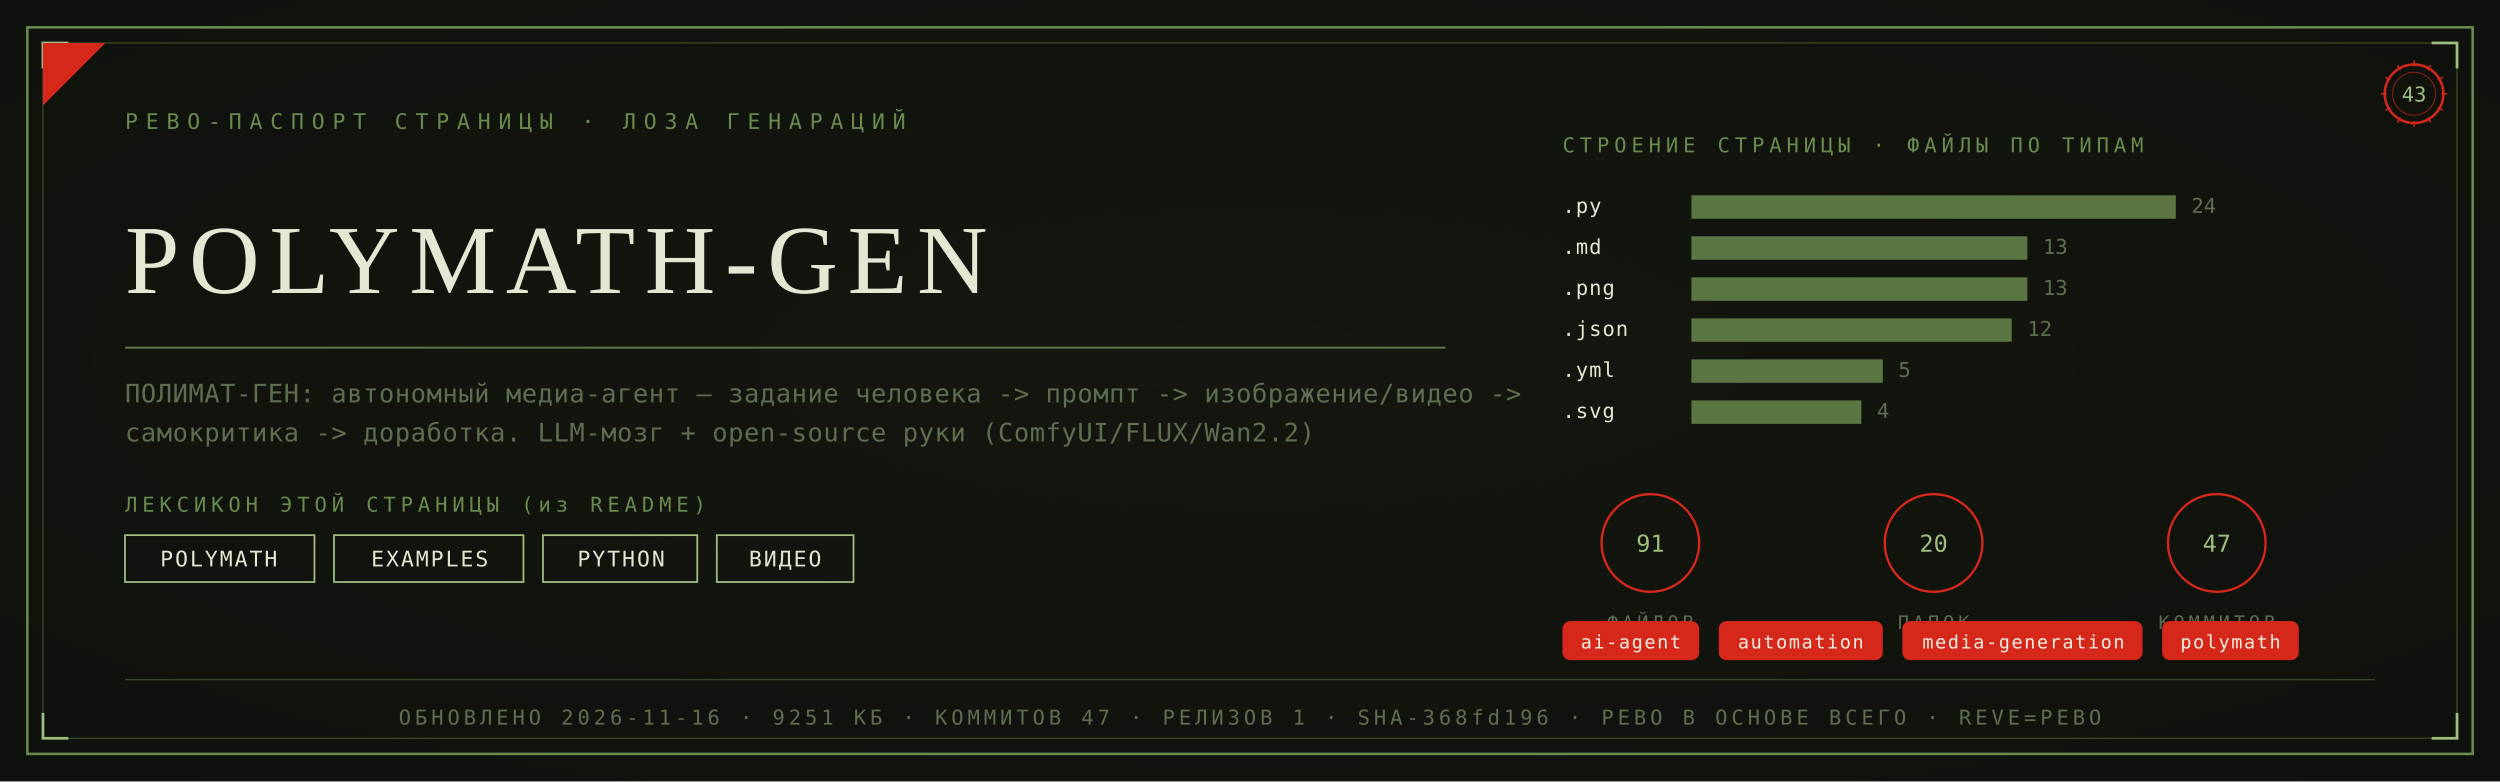
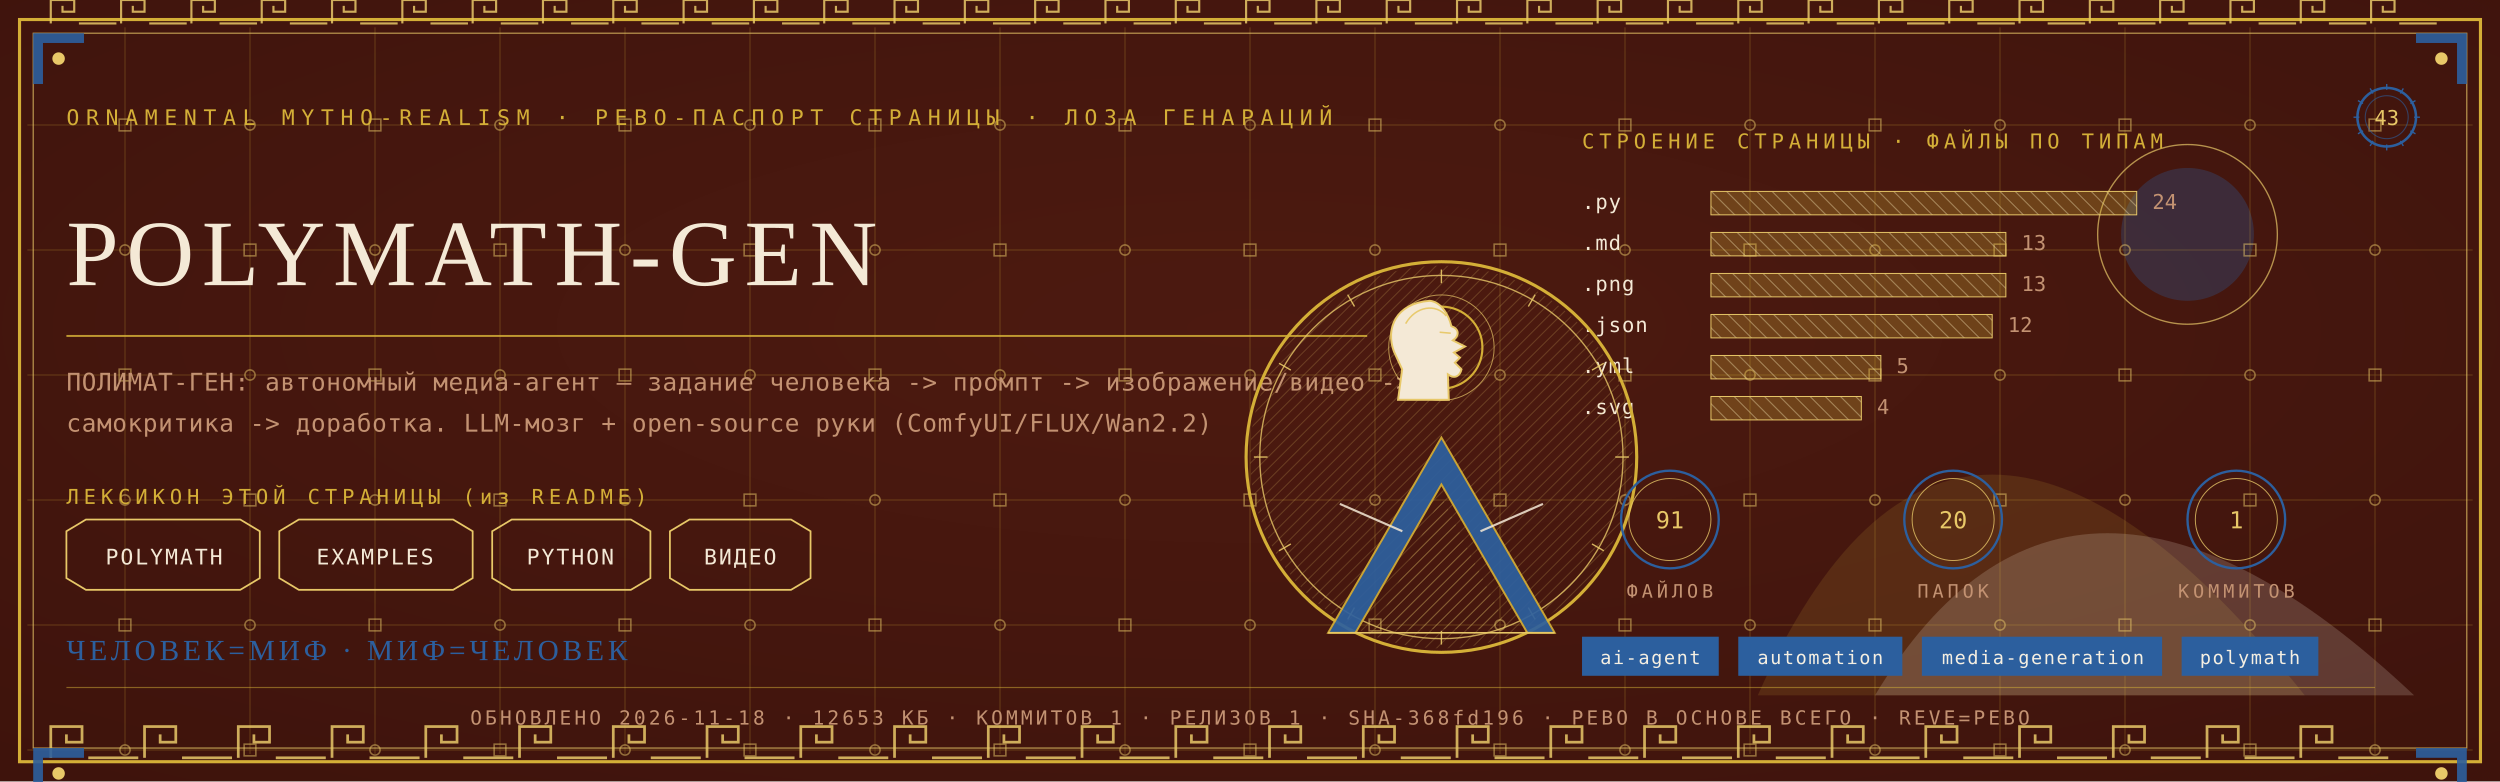
<svg xmlns="http://www.w3.org/2000/svg" viewBox="0 0 1280 400" width="1280" height="400">
  <defs>
-     <radialGradient id="rp43" cx="0.5" cy="0.46" r="1.05">
-       <stop offset="0" stop-color="#14180F" />
-       <stop offset="1" stop-color="#0C0E0A" />
+     <radialGradient id="rp43" cx="0.5" cy="0.42" r="1.1">
+       <stop offset="0" stop-color="#4E1A10" />
+       <stop offset="1" stop-color="#38100A" />
    </radialGradient>
+     <pattern id="hatchm" width="4.2" height="4.2" patternUnits="userSpaceOnUse" patternTransform="rotate(45)">
+       <rect width="4.2" height="4.2" fill="none" />
+       <line x1="0" y1="0" x2="0" y2="4.2" stroke="#E8C868" stroke-width="0.5" />
+     </pattern>
+     <pattern id="hatchv" width="5.5" height="5.5" patternUnits="userSpaceOnUse" patternTransform="rotate(-45)">
+       <rect width="5.5" height="5.5" fill="none" />
+       <line x1="0" y1="0" x2="0" y2="5.5" stroke="#F4E9D6" stroke-width="0.5" />
+     </pattern>
  </defs>
-   <rect width="1280" height="400" fill="#0C0E0A" />
-   <rect width="1280" height="400" fill="url(#rp43)" opacity="0.92" />
-   <rect x="14" y="14" width="1252" height="372" fill="none" stroke="#6A8B4E" stroke-width="1.3" />
-   <rect x="22" y="22" width="1236" height="356" fill="none" stroke="#6A8B4E" stroke-width="0.55" opacity="0.55" />
-   <path d="M 22 35 L 22 22 L 35 22" fill="none" stroke="#9FBF7F" stroke-width="1.4" />
-   <path d="M 1258 35 L 1258 22 L 1245 22" fill="none" stroke="#9FBF7F" stroke-width="1.4" />
-   <path d="M 22 365 L 22 378 L 35 378" fill="none" stroke="#9FBF7F" stroke-width="1.4" />
-   <path d="M 1258 365 L 1258 378 L 1245 378" fill="none" stroke="#9FBF7F" stroke-width="1.4" />
-   <path d="M 22 54 L 22 22 L 54 22 Z" fill="#D5281B" />
-   <text x="64" y="66" font-family="'Cascadia Mono', ui-monospace, Consolas, monospace" font-size="11" fill="#6A8B4E" letter-spacing="4">РЕВО-ПАСПОРТ СТРАНИЦЫ · ЛОЗА ГЕНАРАЦИЙ</text>
-   <g transform="translate(1236,48)">
-     <circle r="15" fill="none" stroke="#D5281B" stroke-width="1.3" />
-     <circle r="11" fill="none" stroke="#D5281B" stroke-width="0.55" opacity="0.6" />
-     <text y="4" text-anchor="middle" font-family="'Cascadia Mono', ui-monospace, Consolas, monospace" font-size="10.5" fill="#9FBF7F">43</text>
-     <g stroke="#D5281B" stroke-width="0.7">
+   <rect width="1280" height="400" fill="#38100A" />
+   <rect width="1280" height="400" fill="url(#rp43)" opacity="0.94" />
+   <path d="M 900 356 Q 1000 130 1180 356 Z" fill="#D4AF37" opacity="0.14" />
+   <path d="M 960 356 Q 1060 190 1236 356 Z" fill="#F4E9D6" opacity="0.18" />
+   <circle cx="1120" cy="120" r="34" fill="#2C5F9E" opacity="0.30" />
+   <circle cx="1120" cy="120" r="46" fill="none" stroke="#E8C868" stroke-width="0.7" opacity="0.7" />
+   <g stroke="#D4AF37" stroke-width="0.45" opacity="0.30">
+     <line x1="64" y1="14" x2="64" y2="386" />
+     <line x1="128" y1="14" x2="128" y2="386" />
+     <line x1="192" y1="14" x2="192" y2="386" />
+     <line x1="256" y1="14" x2="256" y2="386" />
+     <line x1="320" y1="14" x2="320" y2="386" />
+     <line x1="384" y1="14" x2="384" y2="386" />
+     <line x1="448" y1="14" x2="448" y2="386" />
+     <line x1="512" y1="14" x2="512" y2="386" />
+     <line x1="576" y1="14" x2="576" y2="386" />
+     <line x1="640" y1="14" x2="640" y2="386" />
+     <line x1="704" y1="14" x2="704" y2="386" />
+     <line x1="768" y1="14" x2="768" y2="386" />
+     <line x1="832" y1="14" x2="832" y2="386" />
+     <line x1="896" y1="14" x2="896" y2="386" />
+     <line x1="960" y1="14" x2="960" y2="386" />
+     <line x1="1024" y1="14" x2="1024" y2="386" />
+     <line x1="1088" y1="14" x2="1088" y2="386" />
+     <line x1="1152" y1="14" x2="1152" y2="386" />
+     <line x1="1216" y1="14" x2="1216" y2="386" />
+     <line x1="14" y1="64" x2="1266" y2="64" />
+     <line x1="14" y1="128" x2="1266" y2="128" />
+     <line x1="14" y1="192" x2="1266" y2="192" />
+     <line x1="14" y1="256" x2="1266" y2="256" />
+     <line x1="14" y1="320" x2="1266" y2="320" />
+     <line x1="14" y1="384" x2="1266" y2="384" />
+   </g>
+   <g fill="none" stroke="#E8C868" stroke-width="0.8" opacity="0.5">
+     <rect x="61" y="61" width="6" height="6" />
+     <circle cx="64" cy="128" r="2.6" />
+     <rect x="61" y="189" width="6" height="6" />
+     <circle cx="64" cy="256" r="2.6" />
+     <rect x="61" y="317" width="6" height="6" />
+     <circle cx="64" cy="384" r="2.6" />
+     <circle cx="128" cy="64" r="2.6" />
+     <rect x="125" y="125" width="6" height="6" />
+     <circle cx="128" cy="192" r="2.6" />
+     <rect x="125" y="253" width="6" height="6" />
+     <circle cx="128" cy="320" r="2.6" />
+     <rect x="125" y="381" width="6" height="6" />
+     <rect x="189" y="61" width="6" height="6" />
+     <circle cx="192" cy="128" r="2.6" />
+     <rect x="189" y="189" width="6" height="6" />
+     <circle cx="192" cy="256" r="2.6" />
+     <rect x="189" y="317" width="6" height="6" />
+     <circle cx="192" cy="384" r="2.6" />
+     <circle cx="256" cy="64" r="2.6" />
+     <rect x="253" y="125" width="6" height="6" />
+     <circle cx="256" cy="192" r="2.6" />
+     <rect x="253" y="253" width="6" height="6" />
+     <circle cx="256" cy="320" r="2.6" />
+     <rect x="253" y="381" width="6" height="6" />
+     <rect x="317" y="61" width="6" height="6" />
+     <circle cx="320" cy="128" r="2.6" />
+     <rect x="317" y="189" width="6" height="6" />
+     <circle cx="320" cy="256" r="2.6" />
+     <rect x="317" y="317" width="6" height="6" />
+     <circle cx="320" cy="384" r="2.6" />
+     <circle cx="384" cy="64" r="2.6" />
+     <rect x="381" y="125" width="6" height="6" />
+     <circle cx="384" cy="192" r="2.6" />
+     <rect x="381" y="253" width="6" height="6" />
+     <circle cx="384" cy="320" r="2.6" />
+     <rect x="381" y="381" width="6" height="6" />
+     <rect x="445" y="61" width="6" height="6" />
+     <circle cx="448" cy="128" r="2.6" />
+     <rect x="445" y="189" width="6" height="6" />
+     <circle cx="448" cy="256" r="2.6" />
+     <rect x="445" y="317" width="6" height="6" />
+     <circle cx="448" cy="384" r="2.6" />
+     <circle cx="512" cy="64" r="2.6" />
+     <rect x="509" y="125" width="6" height="6" />
+     <circle cx="512" cy="192" r="2.6" />
+     <rect x="509" y="253" width="6" height="6" />
+     <circle cx="512" cy="320" r="2.6" />
+     <rect x="509" y="381" width="6" height="6" />
+     <rect x="573" y="61" width="6" height="6" />
+     <circle cx="576" cy="128" r="2.6" />
+     <rect x="573" y="189" width="6" height="6" />
+     <circle cx="576" cy="256" r="2.6" />
+     <rect x="573" y="317" width="6" height="6" />
+     <circle cx="576" cy="384" r="2.6" />
+     <circle cx="640" cy="64" r="2.6" />
+     <rect x="637" y="125" width="6" height="6" />
+     <circle cx="640" cy="192" r="2.6" />
+     <rect x="637" y="253" width="6" height="6" />
+     <circle cx="640" cy="320" r="2.6" />
+     <rect x="637" y="381" width="6" height="6" />
+     <rect x="701" y="61" width="6" height="6" />
+     <circle cx="704" cy="128" r="2.6" />
+     <rect x="701" y="189" width="6" height="6" />
+     <circle cx="704" cy="256" r="2.6" />
+     <rect x="701" y="317" width="6" height="6" />
+     <circle cx="704" cy="384" r="2.6" />
+     <circle cx="768" cy="64" r="2.6" />
+     <rect x="765" y="125" width="6" height="6" />
+     <circle cx="768" cy="192" r="2.6" />
+     <rect x="765" y="253" width="6" height="6" />
+     <circle cx="768" cy="320" r="2.6" />
+     <rect x="765" y="381" width="6" height="6" />
+     <rect x="829" y="61" width="6" height="6" />
+     <circle cx="832" cy="128" r="2.6" />
+     <rect x="829" y="189" width="6" height="6" />
+     <circle cx="832" cy="256" r="2.6" />
+     <rect x="829" y="317" width="6" height="6" />
+     <circle cx="832" cy="384" r="2.6" />
+     <circle cx="896" cy="64" r="2.6" />
+     <rect x="893" y="125" width="6" height="6" />
+     <circle cx="896" cy="192" r="2.6" />
+     <rect x="893" y="253" width="6" height="6" />
+     <circle cx="896" cy="320" r="2.6" />
+     <rect x="893" y="381" width="6" height="6" />
+     <rect x="957" y="61" width="6" height="6" />
+     <circle cx="960" cy="128" r="2.6" />
+     <rect x="957" y="189" width="6" height="6" />
+     <circle cx="960" cy="256" r="2.6" />
+     <rect x="957" y="317" width="6" height="6" />
+     <circle cx="960" cy="384" r="2.6" />
+     <circle cx="1024" cy="64" r="2.6" />
+     <rect x="1021" y="125" width="6" height="6" />
+     <circle cx="1024" cy="192" r="2.6" />
+     <rect x="1021" y="253" width="6" height="6" />
+     <circle cx="1024" cy="320" r="2.6" />
+     <rect x="1021" y="381" width="6" height="6" />
+     <rect x="1085" y="61" width="6" height="6" />
+     <circle cx="1088" cy="128" r="2.6" />
+     <rect x="1085" y="189" width="6" height="6" />
+     <circle cx="1088" cy="256" r="2.6" />
+     <rect x="1085" y="317" width="6" height="6" />
+     <circle cx="1088" cy="384" r="2.6" />
+     <circle cx="1152" cy="64" r="2.6" />
+     <rect x="1149" y="125" width="6" height="6" />
+     <circle cx="1152" cy="192" r="2.6" />
+     <rect x="1149" y="253" width="6" height="6" />
+     <circle cx="1152" cy="320" r="2.6" />
+     <rect x="1149" y="381" width="6" height="6" />
+     <rect x="1213" y="61" width="6" height="6" />
+     <circle cx="1216" cy="128" r="2.6" />
+     <rect x="1213" y="189" width="6" height="6" />
+     <circle cx="1216" cy="256" r="2.6" />
+     <rect x="1213" y="317" width="6" height="6" />
+     <circle cx="1216" cy="384" r="2.6" />
+   </g>
+   <rect x="10" y="10" width="1260" height="380" fill="none" stroke="#D4AF37" stroke-width="1.6" />
+   <rect x="17" y="17" width="1246" height="366" fill="none" stroke="#E8C868" stroke-width="0.6" opacity="0.75" />
+   <g fill="none" stroke="#E8C868" stroke-width="1.4" opacity="0.85">
+     <path d="M 26 388 L 26 372 L 42 372 L 42 380.0 L 34.0 380.0 L 34.0 376.0" />
+     <line x1="45.2" y1="388" x2="70.8" y2="388" />
+     <path d="M 74 388 L 74 372 L 90 372 L 90 380.0 L 82.0 380.0 L 82.0 376.0" />
+     <line x1="93.2" y1="388" x2="118.8" y2="388" />
+     <path d="M 122 388 L 122 372 L 138 372 L 138 380.0 L 130.0 380.0 L 130.0 376.0" />
+     <line x1="141.2" y1="388" x2="166.8" y2="388" />
+     <path d="M 170 388 L 170 372 L 186 372 L 186 380.0 L 178.0 380.0 L 178.0 376.0" />
+     <line x1="189.2" y1="388" x2="214.8" y2="388" />
+     <path d="M 218 388 L 218 372 L 234 372 L 234 380.0 L 226.0 380.0 L 226.0 376.0" />
+     <line x1="237.2" y1="388" x2="262.8" y2="388" />
+     <path d="M 266 388 L 266 372 L 282 372 L 282 380.0 L 274.0 380.0 L 274.0 376.0" />
+     <line x1="285.2" y1="388" x2="310.8" y2="388" />
+     <path d="M 314 388 L 314 372 L 330 372 L 330 380.0 L 322.0 380.0 L 322.0 376.0" />
+     <line x1="333.2" y1="388" x2="358.8" y2="388" />
+     <path d="M 362 388 L 362 372 L 378 372 L 378 380.0 L 370.0 380.0 L 370.0 376.0" />
+     <line x1="381.2" y1="388" x2="406.8" y2="388" />
+     <path d="M 410 388 L 410 372 L 426 372 L 426 380.0 L 418.0 380.0 L 418.0 376.0" />
+     <line x1="429.2" y1="388" x2="454.8" y2="388" />
+     <path d="M 458 388 L 458 372 L 474 372 L 474 380.0 L 466.0 380.0 L 466.0 376.0" />
+     <line x1="477.2" y1="388" x2="502.8" y2="388" />
+     <path d="M 506 388 L 506 372 L 522 372 L 522 380.0 L 514.0 380.0 L 514.0 376.0" />
+     <line x1="525.2" y1="388" x2="550.8" y2="388" />
+     <path d="M 554 388 L 554 372 L 570 372 L 570 380.0 L 562.0 380.0 L 562.0 376.0" />
+     <line x1="573.2" y1="388" x2="598.8" y2="388" />
+     <path d="M 602 388 L 602 372 L 618 372 L 618 380.0 L 610.0 380.0 L 610.0 376.0" />
+     <line x1="621.2" y1="388" x2="646.8" y2="388" />
+     <path d="M 650 388 L 650 372 L 666 372 L 666 380.0 L 658.0 380.0 L 658.0 376.0" />
+     <line x1="669.2" y1="388" x2="694.8" y2="388" />
+     <path d="M 698 388 L 698 372 L 714 372 L 714 380.0 L 706.0 380.0 L 706.0 376.0" />
+     <line x1="717.2" y1="388" x2="742.8" y2="388" />
+     <path d="M 746 388 L 746 372 L 762 372 L 762 380.0 L 754.0 380.0 L 754.0 376.0" />
+     <line x1="765.2" y1="388" x2="790.8" y2="388" />
+     <path d="M 794 388 L 794 372 L 810 372 L 810 380.0 L 802.0 380.0 L 802.0 376.0" />
+     <line x1="813.2" y1="388" x2="838.8" y2="388" />
+     <path d="M 842 388 L 842 372 L 858 372 L 858 380.0 L 850.0 380.0 L 850.0 376.0" />
+     <line x1="861.2" y1="388" x2="886.8" y2="388" />
+     <path d="M 890 388 L 890 372 L 906 372 L 906 380.0 L 898.0 380.0 L 898.0 376.0" />
+     <line x1="909.2" y1="388" x2="934.8" y2="388" />
+     <path d="M 938 388 L 938 372 L 954 372 L 954 380.0 L 946.0 380.0 L 946.0 376.0" />
+     <line x1="957.2" y1="388" x2="982.8" y2="388" />
+     <path d="M 986 388 L 986 372 L 1002 372 L 1002 380.0 L 994.0 380.0 L 994.0 376.0" />
+     <line x1="1005.2" y1="388" x2="1030.8" y2="388" />
+     <path d="M 1034 388 L 1034 372 L 1050 372 L 1050 380.0 L 1042.0 380.0 L 1042.0 376.0" />
+     <line x1="1053.2" y1="388" x2="1078.8" y2="388" />
+     <path d="M 1082 388 L 1082 372 L 1098 372 L 1098 380.0 L 1090.0 380.0 L 1090.0 376.0" />
+     <line x1="1101.2" y1="388" x2="1126.8" y2="388" />
+     <path d="M 1130 388 L 1130 372 L 1146 372 L 1146 380.0 L 1138.0 380.0 L 1138.0 376.0" />
+     <line x1="1149.2" y1="388" x2="1174.8" y2="388" />
+     <path d="M 1178 388 L 1178 372 L 1194 372 L 1194 380.0 L 1186.0 380.0 L 1186.0 376.0" />
+     <line x1="1197.2" y1="388" x2="1222.8" y2="388" />
+   </g>
+   <g fill="none" stroke="#E8C868" stroke-width="1.1" opacity="0.85">
+     <path d="M 26 12 L 26 0 L 38 0 L 38 6.0 L 32.0 6.0 L 32.0 3.0" />
+     <line x1="40.4" y1="12" x2="59.6" y2="12" />
+     <path d="M 62 12 L 62 0 L 74 0 L 74 6.0 L 68.0 6.0 L 68.0 3.0" />
+     <line x1="76.4" y1="12" x2="95.6" y2="12" />
+     <path d="M 98 12 L 98 0 L 110 0 L 110 6.0 L 104.0 6.0 L 104.0 3.0" />
+     <line x1="112.4" y1="12" x2="131.6" y2="12" />
+     <path d="M 134 12 L 134 0 L 146 0 L 146 6.0 L 140.0 6.0 L 140.0 3.0" />
+     <line x1="148.4" y1="12" x2="167.6" y2="12" />
+     <path d="M 170 12 L 170 0 L 182 0 L 182 6.0 L 176.0 6.0 L 176.0 3.0" />
+     <line x1="184.4" y1="12" x2="203.6" y2="12" />
+     <path d="M 206 12 L 206 0 L 218 0 L 218 6.0 L 212.0 6.0 L 212.0 3.0" />
+     <line x1="220.4" y1="12" x2="239.6" y2="12" />
+     <path d="M 242 12 L 242 0 L 254 0 L 254 6.0 L 248.0 6.0 L 248.0 3.0" />
+     <line x1="256.4" y1="12" x2="275.6" y2="12" />
+     <path d="M 278 12 L 278 0 L 290 0 L 290 6.0 L 284.0 6.0 L 284.0 3.0" />
+     <line x1="292.4" y1="12" x2="311.6" y2="12" />
+     <path d="M 314 12 L 314 0 L 326 0 L 326 6.0 L 320.0 6.0 L 320.0 3.0" />
+     <line x1="328.4" y1="12" x2="347.6" y2="12" />
+     <path d="M 350 12 L 350 0 L 362 0 L 362 6.0 L 356.0 6.0 L 356.0 3.0" />
+     <line x1="364.4" y1="12" x2="383.6" y2="12" />
+     <path d="M 386 12 L 386 0 L 398 0 L 398 6.0 L 392.0 6.0 L 392.0 3.0" />
+     <line x1="400.4" y1="12" x2="419.6" y2="12" />
+     <path d="M 422 12 L 422 0 L 434 0 L 434 6.0 L 428.0 6.0 L 428.0 3.0" />
+     <line x1="436.4" y1="12" x2="455.6" y2="12" />
+     <path d="M 458 12 L 458 0 L 470 0 L 470 6.0 L 464.0 6.0 L 464.0 3.0" />
+     <line x1="472.4" y1="12" x2="491.6" y2="12" />
+     <path d="M 494 12 L 494 0 L 506 0 L 506 6.0 L 500.0 6.0 L 500.0 3.0" />
+     <line x1="508.4" y1="12" x2="527.6" y2="12" />
+     <path d="M 530 12 L 530 0 L 542 0 L 542 6.0 L 536.0 6.0 L 536.0 3.0" />
+     <line x1="544.4" y1="12" x2="563.6" y2="12" />
+     <path d="M 566 12 L 566 0 L 578 0 L 578 6.0 L 572.0 6.0 L 572.0 3.0" />
+     <line x1="580.4" y1="12" x2="599.6" y2="12" />
+     <path d="M 602 12 L 602 0 L 614 0 L 614 6.0 L 608.0 6.0 L 608.0 3.0" />
+     <line x1="616.4" y1="12" x2="635.6" y2="12" />
+     <path d="M 638 12 L 638 0 L 650 0 L 650 6.0 L 644.0 6.0 L 644.0 3.0" />
+     <line x1="652.4" y1="12" x2="671.6" y2="12" />
+     <path d="M 674 12 L 674 0 L 686 0 L 686 6.0 L 680.0 6.0 L 680.0 3.0" />
+     <line x1="688.4" y1="12" x2="707.6" y2="12" />
+     <path d="M 710 12 L 710 0 L 722 0 L 722 6.0 L 716.0 6.0 L 716.0 3.0" />
+     <line x1="724.4" y1="12" x2="743.6" y2="12" />
+     <path d="M 746 12 L 746 0 L 758 0 L 758 6.0 L 752.0 6.0 L 752.0 3.0" />
+     <line x1="760.4" y1="12" x2="779.6" y2="12" />
+     <path d="M 782 12 L 782 0 L 794 0 L 794 6.0 L 788.0 6.0 L 788.0 3.0" />
+     <line x1="796.4" y1="12" x2="815.6" y2="12" />
+     <path d="M 818 12 L 818 0 L 830 0 L 830 6.0 L 824.0 6.0 L 824.0 3.0" />
+     <line x1="832.4" y1="12" x2="851.6" y2="12" />
+     <path d="M 854 12 L 854 0 L 866 0 L 866 6.0 L 860.0 6.0 L 860.0 3.0" />
+     <line x1="868.4" y1="12" x2="887.6" y2="12" />
+     <path d="M 890 12 L 890 0 L 902 0 L 902 6.0 L 896.0 6.0 L 896.0 3.0" />
+     <line x1="904.4" y1="12" x2="923.6" y2="12" />
+     <path d="M 926 12 L 926 0 L 938 0 L 938 6.0 L 932.0 6.0 L 932.0 3.0" />
+     <line x1="940.4" y1="12" x2="959.6" y2="12" />
+     <path d="M 962 12 L 962 0 L 974 0 L 974 6.0 L 968.0 6.0 L 968.0 3.0" />
+     <line x1="976.4" y1="12" x2="995.6" y2="12" />
+     <path d="M 998 12 L 998 0 L 1010 0 L 1010 6.0 L 1004.0 6.0 L 1004.0 3.0" />
+     <line x1="1012.4" y1="12" x2="1031.6" y2="12" />
+     <path d="M 1034 12 L 1034 0 L 1046 0 L 1046 6.0 L 1040.0 6.0 L 1040.0 3.0" />
+     <line x1="1048.4" y1="12" x2="1067.6" y2="12" />
+     <path d="M 1070 12 L 1070 0 L 1082 0 L 1082 6.0 L 1076.0 6.0 L 1076.0 3.0" />
+     <line x1="1084.4" y1="12" x2="1103.6" y2="12" />
+     <path d="M 1106 12 L 1106 0 L 1118 0 L 1118 6.0 L 1112.0 6.0 L 1112.0 3.0" />
+     <line x1="1120.4" y1="12" x2="1139.6" y2="12" />
+     <path d="M 1142 12 L 1142 0 L 1154 0 L 1154 6.0 L 1148.0 6.0 L 1148.0 3.0" />
+     <line x1="1156.4" y1="12" x2="1175.6" y2="12" />
+     <path d="M 1178 12 L 1178 0 L 1190 0 L 1190 6.0 L 1184.0 6.0 L 1184.0 3.0" />
+     <line x1="1192.4" y1="12" x2="1211.6" y2="12" />
+     <path d="M 1214 12 L 1214 0 L 1226 0 L 1226 6.0 L 1220.0 6.0 L 1220.0 3.0" />
+     <line x1="1228.4" y1="12" x2="1247.6" y2="12" />
+   </g>
+   <g transform="translate(17,17) scale(1,1)">
+     <path d="M 0 0 L 26 0 L 26 5 L 5 5 L 5 26 L 0 26 Z" fill="#2C5F9E" opacity="0.9" />
+     <circle cx="13" cy="13" r="3.2" fill="#E8C868" />
+   </g>
+   <g transform="translate(1263,17) scale(-1,1)">
+     <path d="M 0 0 L 26 0 L 26 5 L 5 5 L 5 26 L 0 26 Z" fill="#2C5F9E" opacity="0.9" />
+     <circle cx="13" cy="13" r="3.2" fill="#E8C868" />
+   </g>
+   <g transform="translate(17,383) scale(1,1)">
+     <path d="M 0 0 L 26 0 L 26 5 L 5 5 L 5 26 L 0 26 Z" fill="#2C5F9E" opacity="0.9" />
+     <circle cx="13" cy="13" r="3.2" fill="#E8C868" />
+   </g>
+   <g transform="translate(1263,383) scale(-1,1)">
+     <path d="M 0 0 L 26 0 L 26 5 L 5 5 L 5 26 L 0 26 Z" fill="#2C5F9E" opacity="0.9" />
+     <circle cx="13" cy="13" r="3.2" fill="#E8C868" />
+   </g>
+   <text x="34" y="64" font-family="'Cascadia Mono', ui-monospace, Consolas, monospace" font-size="11" fill="#D4AF37" letter-spacing="3.4">ORNAMENTAL MYTHO-REALISM · РЕВО-ПАСПОРТ СТРАНИЦЫ · ЛОЗА ГЕНАРАЦИЙ</text>
+   <g transform="translate(1222,60)">
+     <circle r="15" fill="none" stroke="#2C5F9E" stroke-width="1.3" />
+     <circle r="11" fill="none" stroke="#2C5F9E" stroke-width="0.55" opacity="0.6" />
+     <text y="4" text-anchor="middle" font-family="'Cascadia Mono', ui-monospace, Consolas, monospace" font-size="10.5" fill="#E8C868">43</text>
+     <g stroke="#2C5F9E" stroke-width="0.7">
      <line x1="0" y1="-17" x2="0" y2="-14" transform="rotate(0)" />
      <line x1="0" y1="-17" x2="0" y2="-14" transform="rotate(30)" />
      <line x1="0" y1="-17" x2="0" y2="-14" transform="rotate(60)" />
      <line x1="0" y1="-17" x2="0" y2="-14" transform="rotate(90)" />
      <line x1="0" y1="-17" x2="0" y2="-14" transform="rotate(120)" />
      <line x1="0" y1="-17" x2="0" y2="-14" transform="rotate(150)" />
      <line x1="0" y1="-17" x2="0" y2="-14" transform="rotate(180)" />
      <line x1="0" y1="-17" x2="0" y2="-14" transform="rotate(210)" />
      <line x1="0" y1="-17" x2="0" y2="-14" transform="rotate(240)" />
      <line x1="0" y1="-17" x2="0" y2="-14" transform="rotate(270)" />
      <line x1="0" y1="-17" x2="0" y2="-14" transform="rotate(300)" />
      <line x1="0" y1="-17" x2="0" y2="-14" transform="rotate(330)" />
    </g>
  </g>
-   <text x="64" y="150" font-family="Georgia, 'Times New Roman', serif" font-size="50.0" fill="#E4E8D2" letter-spacing="5">POLYMATH-GEN</text>
-   <line x1="64" y1="178" x2="740" y2="178" stroke="#6A8B4E" stroke-width="1" opacity="0.85" />
-   <text x="64" y="206" font-family="'Cascadia Mono', ui-monospace, Consolas, monospace" font-size="13" fill="#5E6E50" letter-spacing="0.3">ПОЛИМАТ-ГЕН: автономный медиа-агент — задание человека -&gt; промпт -&gt; изображение/видео -&gt;</text>
-   <text x="64" y="226" font-family="'Cascadia Mono', ui-monospace, Consolas, monospace" font-size="13" fill="#5E6E50" letter-spacing="0.3">самокритика -&gt; доработка. LLM-мозг + open-source руки (ComfyUI/FLUX/Wan2.2)</text>
-   <text x="64" y="262" font-family="'Cascadia Mono', ui-monospace, Consolas, monospace" font-size="10.5" fill="#6A8B4E" letter-spacing="2.5">ЛЕКСИКОН ЭТОЙ СТРАНИЦЫ (из README)</text>
-   <rect x="64" y="274" width="97" height="24" fill="none" stroke="#9FBF7F" stroke-width="0.9" />
-   <text x="112" y="290" text-anchor="middle" font-family="'Cascadia Mono', ui-monospace, Consolas, monospace" font-size="11" fill="#E4E8D2" letter-spacing="1">POLYMATH</text>
-   <rect x="171" y="274" width="97" height="24" fill="none" stroke="#9FBF7F" stroke-width="0.9" />
-   <text x="220" y="290" text-anchor="middle" font-family="'Cascadia Mono', ui-monospace, Consolas, monospace" font-size="11" fill="#E4E8D2" letter-spacing="1">EXAMPLES</text>
-   <rect x="278" y="274" width="79" height="24" fill="none" stroke="#9FBF7F" stroke-width="0.9" />
-   <text x="318" y="290" text-anchor="middle" font-family="'Cascadia Mono', ui-monospace, Consolas, monospace" font-size="11" fill="#E4E8D2" letter-spacing="1">PYTHON</text>
-   <rect x="367" y="274" width="70" height="24" fill="none" stroke="#9FBF7F" stroke-width="0.9" />
-   <text x="402" y="290" text-anchor="middle" font-family="'Cascadia Mono', ui-monospace, Consolas, monospace" font-size="11" fill="#E4E8D2" letter-spacing="1">ВИДЕО</text>
-   <text x="800" y="78" font-family="'Cascadia Mono', ui-monospace, Consolas, monospace" font-size="10.5" fill="#6A8B4E" letter-spacing="2.5">СТРОЕНИЕ СТРАНИЦЫ · ФАЙЛЫ ПО ТИПАМ</text>
-   <text x="800" y="109" font-family="'Cascadia Mono', ui-monospace, Consolas, monospace" font-size="10.5" fill="#E4E8D2" letter-spacing="0.5">.py</text>
-   <rect x="866" y="100" width="248" height="12" fill="#6A8B4E" opacity="0.82" />
-   <text x="1122" y="109" font-family="'Cascadia Mono', ui-monospace, Consolas, monospace" font-size="10.5" fill="#5E6E50">24</text>
-   <text x="800" y="130" font-family="'Cascadia Mono', ui-monospace, Consolas, monospace" font-size="10.5" fill="#E4E8D2" letter-spacing="0.5">.md</text>
-   <rect x="866" y="121" width="172" height="12" fill="#6A8B4E" opacity="0.82" />
-   <text x="1046" y="130" font-family="'Cascadia Mono', ui-monospace, Consolas, monospace" font-size="10.5" fill="#5E6E50">13</text>
-   <text x="800" y="151" font-family="'Cascadia Mono', ui-monospace, Consolas, monospace" font-size="10.5" fill="#E4E8D2" letter-spacing="0.5">.png</text>
-   <rect x="866" y="142" width="172" height="12" fill="#6A8B4E" opacity="0.82" />
-   <text x="1046" y="151" font-family="'Cascadia Mono', ui-monospace, Consolas, monospace" font-size="10.5" fill="#5E6E50">13</text>
-   <text x="800" y="172" font-family="'Cascadia Mono', ui-monospace, Consolas, monospace" font-size="10.5" fill="#E4E8D2" letter-spacing="0.5">.json</text>
-   <rect x="866" y="163" width="164" height="12" fill="#6A8B4E" opacity="0.82" />
-   <text x="1038" y="172" font-family="'Cascadia Mono', ui-monospace, Consolas, monospace" font-size="10.5" fill="#5E6E50">12</text>
-   <text x="800" y="193" font-family="'Cascadia Mono', ui-monospace, Consolas, monospace" font-size="10.5" fill="#E4E8D2" letter-spacing="0.5">.yml</text>
-   <rect x="866" y="184" width="98" height="12" fill="#6A8B4E" opacity="0.82" />
-   <text x="972" y="193" font-family="'Cascadia Mono', ui-monospace, Consolas, monospace" font-size="10.5" fill="#5E6E50">5</text>
-   <text x="800" y="214" font-family="'Cascadia Mono', ui-monospace, Consolas, monospace" font-size="10.5" fill="#E4E8D2" letter-spacing="0.5">.svg</text>
-   <rect x="866" y="205" width="87" height="12" fill="#6A8B4E" opacity="0.82" />
-   <text x="961" y="214" font-family="'Cascadia Mono', ui-monospace, Consolas, monospace" font-size="10.5" fill="#5E6E50">4</text>
-   <g transform="translate(845,278)">
-     <circle r="25" fill="none" stroke="#D5281B" stroke-width="1.2" />
-     <text y="4.5" text-anchor="middle" font-family="'Cascadia Mono', ui-monospace, Consolas, monospace" font-size="12" fill="#9FBF7F">91</text>
-     <text y="44" text-anchor="middle" font-family="'Cascadia Mono', ui-monospace, Consolas, monospace" font-size="9.5" fill="#5E6E50" letter-spacing="2">ФАЙЛОВ</text>
-   </g>
-   <g transform="translate(990,278)">
-     <circle r="25" fill="none" stroke="#D5281B" stroke-width="1.2" />
-     <text y="4.5" text-anchor="middle" font-family="'Cascadia Mono', ui-monospace, Consolas, monospace" font-size="12" fill="#9FBF7F">20</text>
-     <text y="44" text-anchor="middle" font-family="'Cascadia Mono', ui-monospace, Consolas, monospace" font-size="9.5" fill="#5E6E50" letter-spacing="2">ПАПОК</text>
-   </g>
-   <g transform="translate(1135,278)">
-     <circle r="25" fill="none" stroke="#D5281B" stroke-width="1.2" />
-     <text y="4.5" text-anchor="middle" font-family="'Cascadia Mono', ui-monospace, Consolas, monospace" font-size="12" fill="#9FBF7F">47</text>
-     <text y="44" text-anchor="middle" font-family="'Cascadia Mono', ui-monospace, Consolas, monospace" font-size="9.5" fill="#5E6E50" letter-spacing="2">КОММИТОВ</text>
-   </g>
-   <rect x="800" y="318" rx="4" width="70" height="20" fill="#D5281B" />
-   <text x="835" y="332" text-anchor="middle" font-family="'Cascadia Mono', ui-monospace, Consolas, monospace" font-size="9.5" fill="#F5EFE2" letter-spacing="0.8">ai-agent</text>
-   <rect x="880" y="318" rx="4" width="84" height="20" fill="#D5281B" />
-   <text x="922" y="332" text-anchor="middle" font-family="'Cascadia Mono', ui-monospace, Consolas, monospace" font-size="9.5" fill="#F5EFE2" letter-spacing="0.8">automation</text>
-   <rect x="974" y="318" rx="4" width="123" height="20" fill="#D5281B" />
-   <text x="1036" y="332" text-anchor="middle" font-family="'Cascadia Mono', ui-monospace, Consolas, monospace" font-size="9.5" fill="#F5EFE2" letter-spacing="0.8">media-generation</text>
-   <rect x="1107" y="318" rx="4" width="70" height="20" fill="#D5281B" />
-   <text x="1142" y="332" text-anchor="middle" font-family="'Cascadia Mono', ui-monospace, Consolas, monospace" font-size="9.5" fill="#F5EFE2" letter-spacing="0.8">polymath</text>
-   <line x1="64" y1="348" x2="1216" y2="348" stroke="#6A8B4E" stroke-width="0.6" opacity="0.5" />
-   <text x="640" y="371" text-anchor="middle" font-family="'Cascadia Mono', ui-monospace, Consolas, monospace" font-size="10.5" fill="#5E6E50" letter-spacing="2">ОБНОВЛЕНО 2026-11-16 · 9251 КБ · КОММИТОВ 47 · РЕЛИЗОВ 1 · SHA-368fd196 · РЕВО В ОСНОВЕ ВСЕГО · REVE=РЕВО</text>
+   <text x="34" y="146" font-family="Georgia, 'Times New Roman', serif" font-size="48.0" fill="#F4E9D6" letter-spacing="4">POLYMATH-GEN</text>
+   <line x1="34" y1="172" x2="700" y2="172" stroke="#D4AF37" stroke-width="1" opacity="0.85" />
+   <text x="34" y="200" font-family="'Cascadia Mono', ui-monospace, Consolas, monospace" font-size="12.5" fill="#C39272" letter-spacing="0.3">ПОЛИМАТ-ГЕН: автономный медиа-агент — задание человека -&gt; промпт -&gt; изображение/видео -&gt;</text>
+   <text x="34" y="221" font-family="'Cascadia Mono', ui-monospace, Consolas, monospace" font-size="12.5" fill="#C39272" letter-spacing="0.3">самокритика -&gt; доработка. LLM-мозг + open-source руки (ComfyUI/FLUX/Wan2.2)</text>
+   <text x="34" y="258" font-family="'Cascadia Mono', ui-monospace, Consolas, monospace" font-size="10.5" fill="#D4AF37" letter-spacing="2.5">ЛЕКСИКОН ЭТОЙ СТРАНИЦЫ (из README)</text>
+   <path d="M 34 272 L 44 266 L 123 266 L 133 272 L 133 296 L 123 302 L 44 302 L 34 296 Z" fill="none" stroke="#E8C868" stroke-width="0.9" />
+   <text x="84" y="289" text-anchor="middle" font-family="'Cascadia Mono', ui-monospace, Consolas, monospace" font-size="11" fill="#F4E9D6" letter-spacing="1">POLYMATH</text>
+   <path d="M 143 272 L 153 266 L 232 266 L 242 272 L 242 296 L 232 302 L 153 302 L 143 296 Z" fill="none" stroke="#E8C868" stroke-width="0.9" />
+   <text x="192" y="289" text-anchor="middle" font-family="'Cascadia Mono', ui-monospace, Consolas, monospace" font-size="11" fill="#F4E9D6" letter-spacing="1">EXAMPLES</text>
+   <path d="M 252 272 L 262 266 L 323 266 L 333 272 L 333 296 L 323 302 L 262 302 L 252 296 Z" fill="none" stroke="#E8C868" stroke-width="0.9" />
+   <text x="292" y="289" text-anchor="middle" font-family="'Cascadia Mono', ui-monospace, Consolas, monospace" font-size="11" fill="#F4E9D6" letter-spacing="1">PYTHON</text>
+   <path d="M 343 272 L 353 266 L 405 266 L 415 272 L 415 296 L 405 302 L 353 302 L 343 296 Z" fill="none" stroke="#E8C868" stroke-width="0.9" />
+   <text x="379" y="289" text-anchor="middle" font-family="'Cascadia Mono', ui-monospace, Consolas, monospace" font-size="11" fill="#F4E9D6" letter-spacing="1">ВИДЕО</text>
+   <text x="810" y="76" font-family="'Cascadia Mono', ui-monospace, Consolas, monospace" font-size="10.5" fill="#D4AF37" letter-spacing="2.5">СТРОЕНИЕ СТРАНИЦЫ · ФАЙЛЫ ПО ТИПАМ</text>
+   <text x="810" y="107" font-family="'Cascadia Mono', ui-monospace, Consolas, monospace" font-size="10.5" fill="#F4E9D6" letter-spacing="0.5">.py</text>
+   <rect x="876" y="98" width="218" height="12" fill="url(#hatchv)" opacity="0.9" />
+   <rect x="876" y="98" width="218" height="12" fill="#D4AF37" opacity="0.28" />
+   <rect x="876" y="98" width="218" height="12" fill="none" stroke="#E8C868" stroke-width="0.5" />
+   <text x="1102" y="107" font-family="'Cascadia Mono', ui-monospace, Consolas, monospace" font-size="10.5" fill="#C39272">24</text>
+   <text x="810" y="128" font-family="'Cascadia Mono', ui-monospace, Consolas, monospace" font-size="10.5" fill="#F4E9D6" letter-spacing="0.5">.md</text>
+   <rect x="876" y="119" width="151" height="12" fill="url(#hatchv)" opacity="0.9" />
+   <rect x="876" y="119" width="151" height="12" fill="#D4AF37" opacity="0.28" />
+   <rect x="876" y="119" width="151" height="12" fill="none" stroke="#E8C868" stroke-width="0.5" />
+   <text x="1035" y="128" font-family="'Cascadia Mono', ui-monospace, Consolas, monospace" font-size="10.5" fill="#C39272">13</text>
+   <text x="810" y="149" font-family="'Cascadia Mono', ui-monospace, Consolas, monospace" font-size="10.5" fill="#F4E9D6" letter-spacing="0.5">.png</text>
+   <rect x="876" y="140" width="151" height="12" fill="url(#hatchv)" opacity="0.9" />
+   <rect x="876" y="140" width="151" height="12" fill="#D4AF37" opacity="0.28" />
+   <rect x="876" y="140" width="151" height="12" fill="none" stroke="#E8C868" stroke-width="0.5" />
+   <text x="1035" y="149" font-family="'Cascadia Mono', ui-monospace, Consolas, monospace" font-size="10.5" fill="#C39272">13</text>
+   <text x="810" y="170" font-family="'Cascadia Mono', ui-monospace, Consolas, monospace" font-size="10.5" fill="#F4E9D6" letter-spacing="0.5">.json</text>
+   <rect x="876" y="161" width="144" height="12" fill="url(#hatchv)" opacity="0.9" />
+   <rect x="876" y="161" width="144" height="12" fill="#D4AF37" opacity="0.28" />
+   <rect x="876" y="161" width="144" height="12" fill="none" stroke="#E8C868" stroke-width="0.5" />
+   <text x="1028" y="170" font-family="'Cascadia Mono', ui-monospace, Consolas, monospace" font-size="10.5" fill="#C39272">12</text>
+   <text x="810" y="191" font-family="'Cascadia Mono', ui-monospace, Consolas, monospace" font-size="10.5" fill="#F4E9D6" letter-spacing="0.5">.yml</text>
+   <rect x="876" y="182" width="87" height="12" fill="url(#hatchv)" opacity="0.9" />
+   <rect x="876" y="182" width="87" height="12" fill="#D4AF37" opacity="0.28" />
+   <rect x="876" y="182" width="87" height="12" fill="none" stroke="#E8C868" stroke-width="0.5" />
+   <text x="971" y="191" font-family="'Cascadia Mono', ui-monospace, Consolas, monospace" font-size="10.5" fill="#C39272">5</text>
+   <text x="810" y="212" font-family="'Cascadia Mono', ui-monospace, Consolas, monospace" font-size="10.5" fill="#F4E9D6" letter-spacing="0.5">.svg</text>
+   <rect x="876" y="203" width="77" height="12" fill="url(#hatchv)" opacity="0.9" />
+   <rect x="876" y="203" width="77" height="12" fill="#D4AF37" opacity="0.28" />
+   <rect x="876" y="203" width="77" height="12" fill="none" stroke="#E8C868" stroke-width="0.5" />
+   <text x="961" y="212" font-family="'Cascadia Mono', ui-monospace, Consolas, monospace" font-size="10.5" fill="#C39272">4</text>
+   <g transform="translate(738,234)">
+     <circle r="100" fill="none" stroke="#D4AF37" stroke-width="1.6" />
+     <circle r="93" fill="none" stroke="#E8C868" stroke-width="0.7" opacity="0.8" />
+     <circle r="98" fill="url(#hatchm)" opacity="0.4" />
+     <g stroke="#E8C868" stroke-width="0.7" opacity="0.9">
+       <line x1="0" y1="-96" x2="0" y2="-89" transform="rotate(0)" />
+       <line x1="0" y1="-96" x2="0" y2="-89" transform="rotate(30)" />
+       <line x1="0" y1="-96" x2="0" y2="-89" transform="rotate(60)" />
+       <line x1="0" y1="-96" x2="0" y2="-89" transform="rotate(90)" />
+       <line x1="0" y1="-96" x2="0" y2="-89" transform="rotate(120)" />
+       <line x1="0" y1="-96" x2="0" y2="-89" transform="rotate(150)" />
+       <line x1="0" y1="-96" x2="0" y2="-89" transform="rotate(180)" />
+       <line x1="0" y1="-96" x2="0" y2="-89" transform="rotate(210)" />
+       <line x1="0" y1="-96" x2="0" y2="-89" transform="rotate(240)" />
+       <line x1="0" y1="-96" x2="0" y2="-89" transform="rotate(270)" />
+       <line x1="0" y1="-96" x2="0" y2="-89" transform="rotate(300)" />
+       <line x1="0" y1="-96" x2="0" y2="-89" transform="rotate(330)" />
+     </g>
+     <circle cy="-56" r="21" fill="none" stroke="#D4AF37" stroke-width="1.1" />
+     <circle cy="-56" r="27" fill="none" stroke="#E8C868" stroke-width="0.5" opacity="0.7" />
+     <path d="M -6.0 -80.0 C -23.5 -78.7 -28.7 -65.7 -24.3 -54.0 L -20.1 -44.9 L -22.2 -29.3 L 3.8 -29.3 L 3.3 -42.3 C 6.9 -39.7 9.5 -41.5 10.3 -44.9 L 6.9 -48.3 L 9.5 -50.9 L 6.4 -53.5 L 12.1 -56.6 L 5.9 -59.7 C 9.5 -62.3 9.0 -65.7 5.1 -67.0 C 3.8 -72.7 -0.1 -79.5 -6.0 -80.0 Z" fill="#F4E9D6" stroke="#E8C868" stroke-width="1.0" />
+     <g fill="none" stroke="#E8C868" stroke-width="0.8" opacity="0.95">
+       <path d="M -18.3 -68.3 C -13.1 -77.4 -2.7 -78.7 2.5 -72.2" />
+       <path d="M -0.9 -63.9 L 4.8 -63.4" />
+     </g>
+     <path d="M -58.0 90.0 L 0 -10.0 L 58.0 90.0 L 44.0 90.0 L 0 14.0 L -44.0 90.0 Z" fill="#2C5F9E" opacity="0.92" stroke="#D4AF37" stroke-width="1.0" />
+     <path d="M -34.0 88.0 L 0 20.0 L 34.0 88.0" fill="url(#hatchm)" opacity="0.5" stroke="none" />
+     <path d="M -58.0 90.0 L 58.0 90.0" fill="none" stroke="#E8C868" stroke-width="0.8" />
+     <path d="M -52.0 24.0 L -20.0 38.0" fill="none" stroke="#F4E9D6" stroke-width="1.1" opacity="0.85" />
+     <path d="M 52.0 24.0 L 20.0 38.0" fill="none" stroke="#F4E9D6" stroke-width="1.1" opacity="0.85" />
+   </g>
+   <g transform="translate(855,266)">
+     <circle r="25" fill="none" stroke="#2C5F9E" stroke-width="1.2" />
+     <circle r="21" fill="none" stroke="#E8C868" stroke-width="0.5" opacity="0.8" />
+     <text y="4.5" text-anchor="middle" font-family="'Cascadia Mono', ui-monospace, Consolas, monospace" font-size="12" fill="#E8C868">91</text>
+     <text y="40" text-anchor="middle" font-family="'Cascadia Mono', ui-monospace, Consolas, monospace" font-size="9.5" fill="#C39272" letter-spacing="2">ФАЙЛОВ</text>
+   </g>
+   <g transform="translate(1000,266)">
+     <circle r="25" fill="none" stroke="#2C5F9E" stroke-width="1.2" />
+     <circle r="21" fill="none" stroke="#E8C868" stroke-width="0.5" opacity="0.8" />
+     <text y="4.5" text-anchor="middle" font-family="'Cascadia Mono', ui-monospace, Consolas, monospace" font-size="12" fill="#E8C868">20</text>
+     <text y="40" text-anchor="middle" font-family="'Cascadia Mono', ui-monospace, Consolas, monospace" font-size="9.5" fill="#C39272" letter-spacing="2">ПАПОК</text>
+   </g>
+   <g transform="translate(1145,266)">
+     <circle r="25" fill="none" stroke="#2C5F9E" stroke-width="1.2" />
+     <circle r="21" fill="none" stroke="#E8C868" stroke-width="0.5" opacity="0.8" />
+     <text y="4.5" text-anchor="middle" font-family="'Cascadia Mono', ui-monospace, Consolas, monospace" font-size="12" fill="#E8C868">1</text>
+     <text y="40" text-anchor="middle" font-family="'Cascadia Mono', ui-monospace, Consolas, monospace" font-size="9.5" fill="#C39272" letter-spacing="2">КОММИТОВ</text>
+   </g>
+   <rect x="810" y="326" rx="0" width="70" height="20" fill="#2C5F9E" />
+   <text x="845" y="340" text-anchor="middle" font-family="'Cascadia Mono', ui-monospace, Consolas, monospace" font-size="9.5" fill="#F5EFE2" letter-spacing="0.8">ai-agent</text>
+   <rect x="890" y="326" rx="0" width="84" height="20" fill="#2C5F9E" />
+   <text x="932" y="340" text-anchor="middle" font-family="'Cascadia Mono', ui-monospace, Consolas, monospace" font-size="9.5" fill="#F5EFE2" letter-spacing="0.8">automation</text>
+   <rect x="984" y="326" rx="0" width="123" height="20" fill="#2C5F9E" />
+   <text x="1046" y="340" text-anchor="middle" font-family="'Cascadia Mono', ui-monospace, Consolas, monospace" font-size="9.5" fill="#F5EFE2" letter-spacing="0.8">media-generation</text>
+   <rect x="1117" y="326" rx="0" width="70" height="20" fill="#2C5F9E" />
+   <text x="1152" y="340" text-anchor="middle" font-family="'Cascadia Mono', ui-monospace, Consolas, monospace" font-size="9.5" fill="#F5EFE2" letter-spacing="0.8">polymath</text>
+   <text x="34" y="338" font-family="Georgia, 'Times New Roman', serif" font-size="15" fill="#2C5F9E" letter-spacing="2">ЧЕЛОВЕК=МИФ · МИФ=ЧЕЛОВЕК</text>
+   <line x1="34" y1="352" x2="1216" y2="352" stroke="#D4AF37" stroke-width="0.6" opacity="0.5" />
+   <text x="640" y="371" text-anchor="middle" font-family="'Cascadia Mono', ui-monospace, Consolas, monospace" font-size="10" fill="#C39272" letter-spacing="1.6">ОБНОВЛЕНО 2026-11-18 · 12653 КБ · КОММИТОВ 1 · РЕЛИЗОВ 1 · SHA-368fd196 · РЕВО В ОСНОВЕ ВСЕГО · REVE=РЕВО</text>
</svg>
